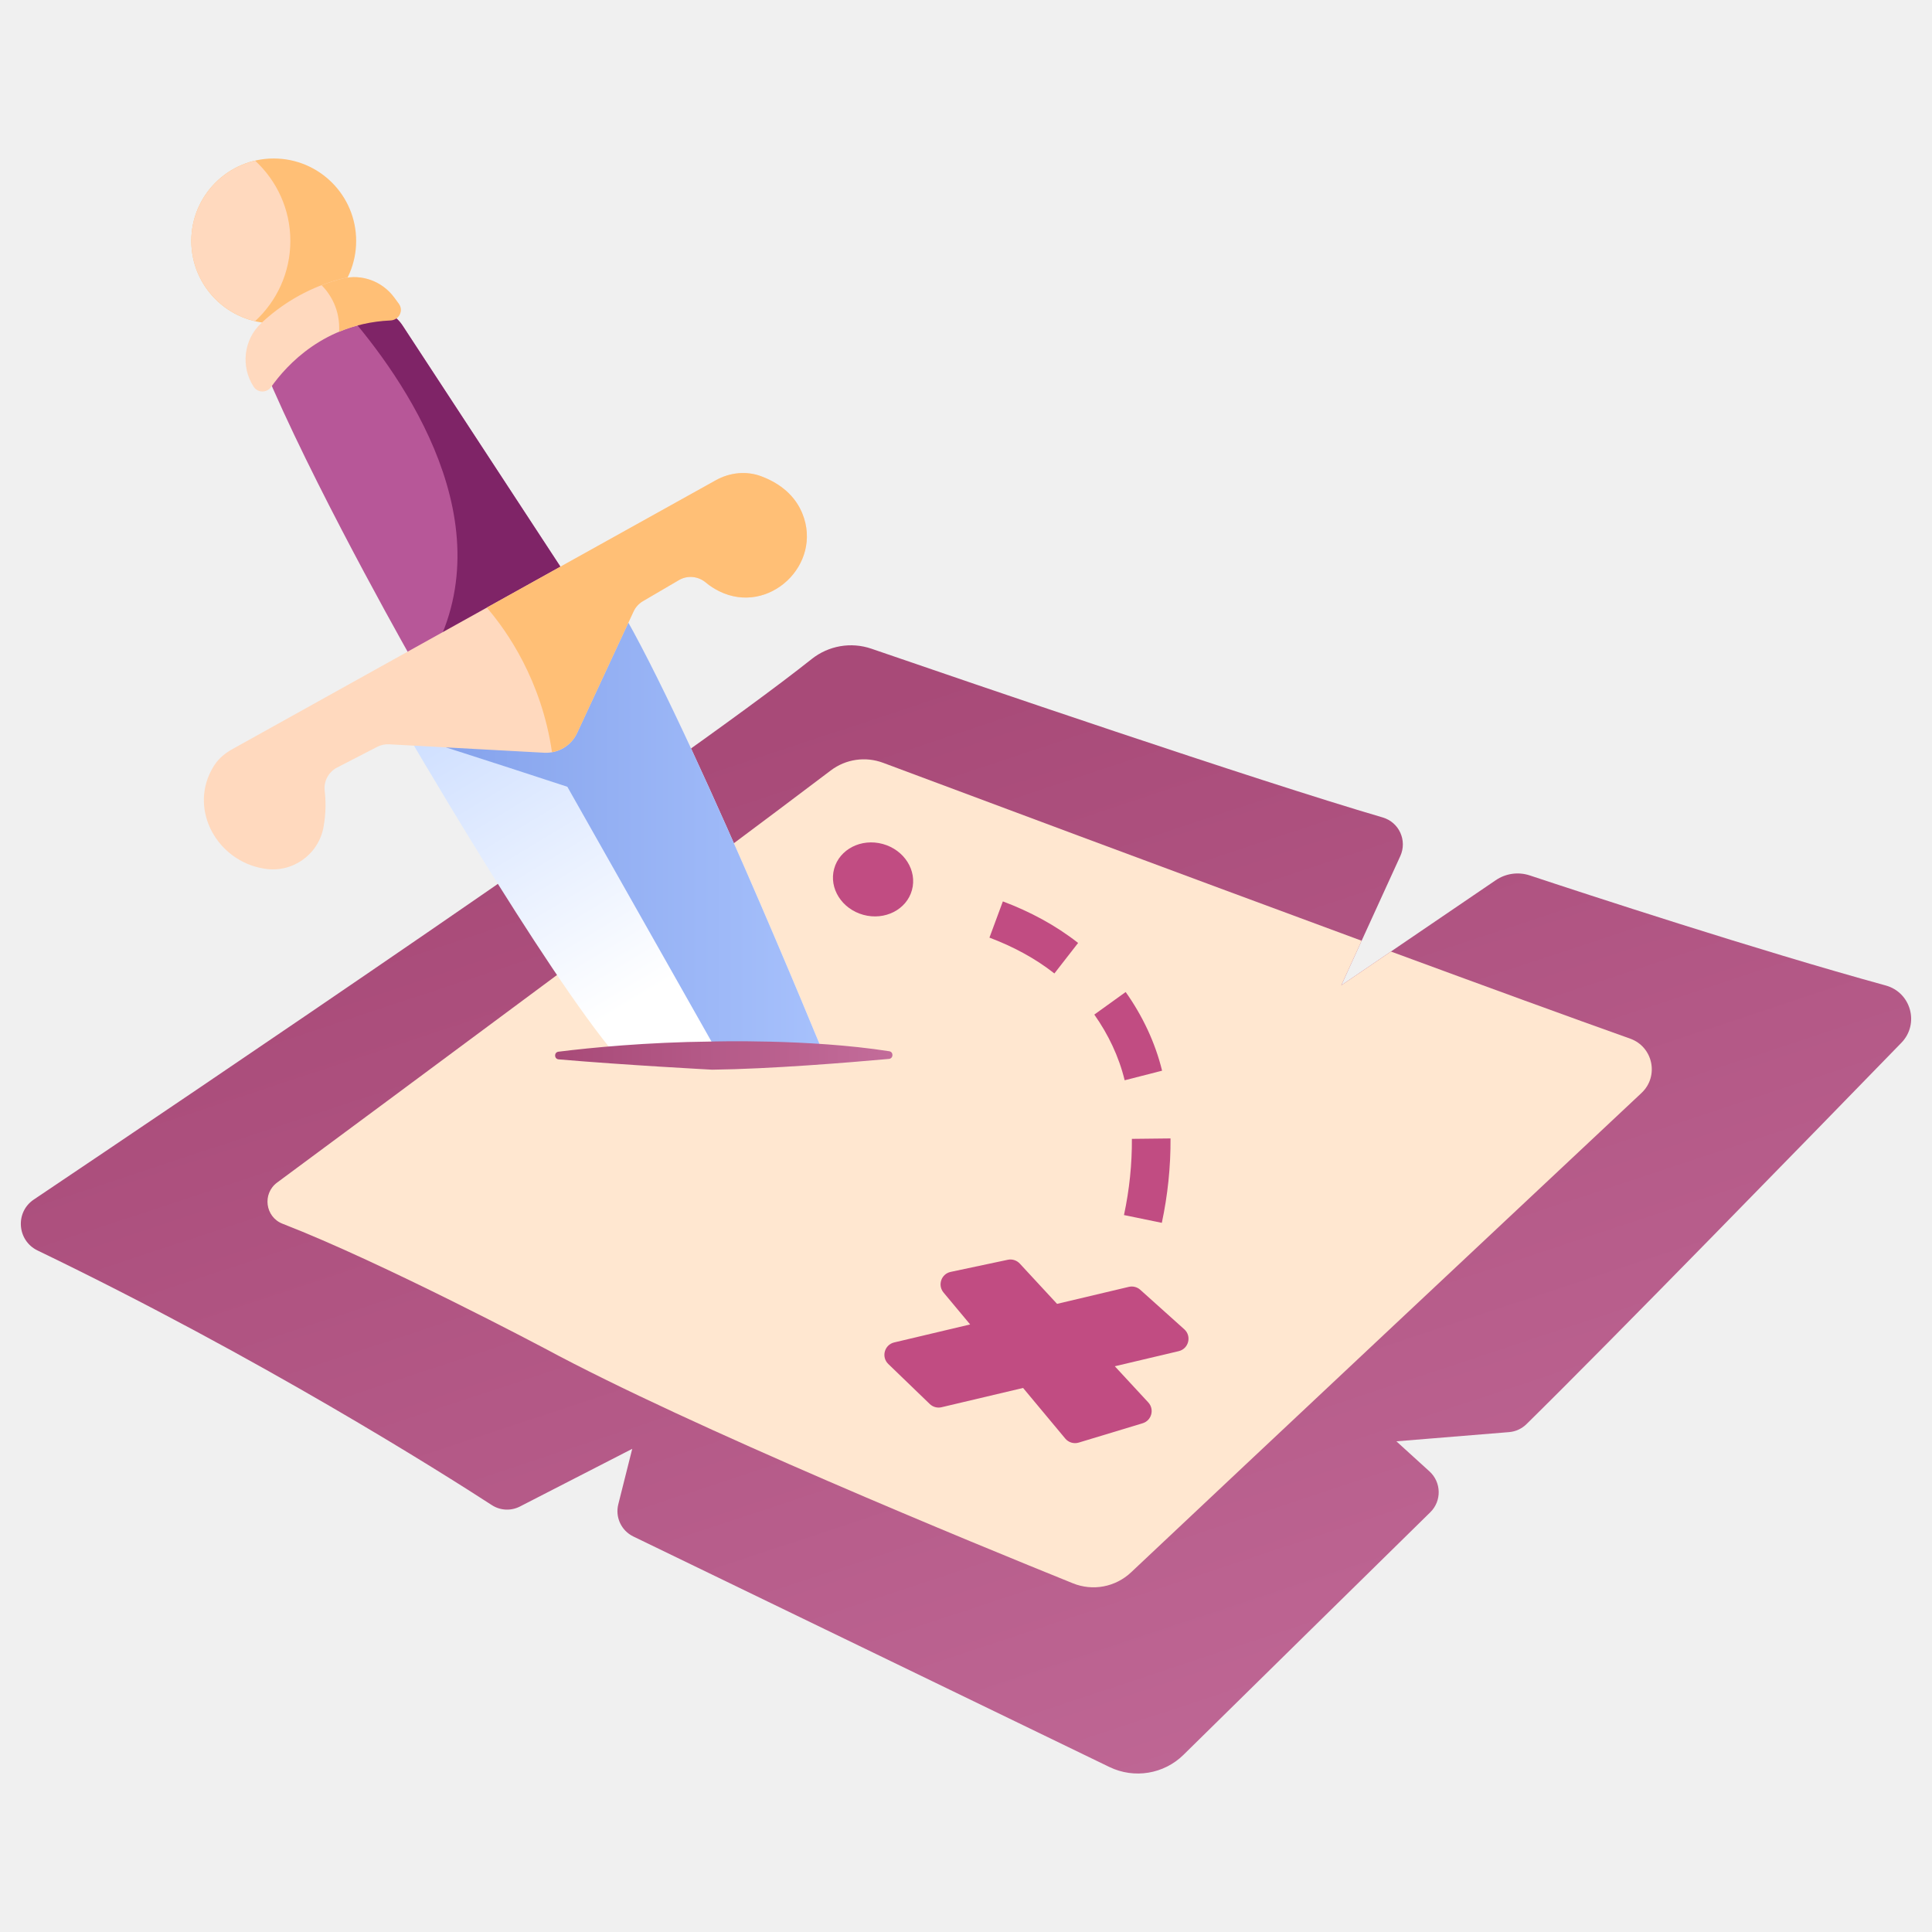
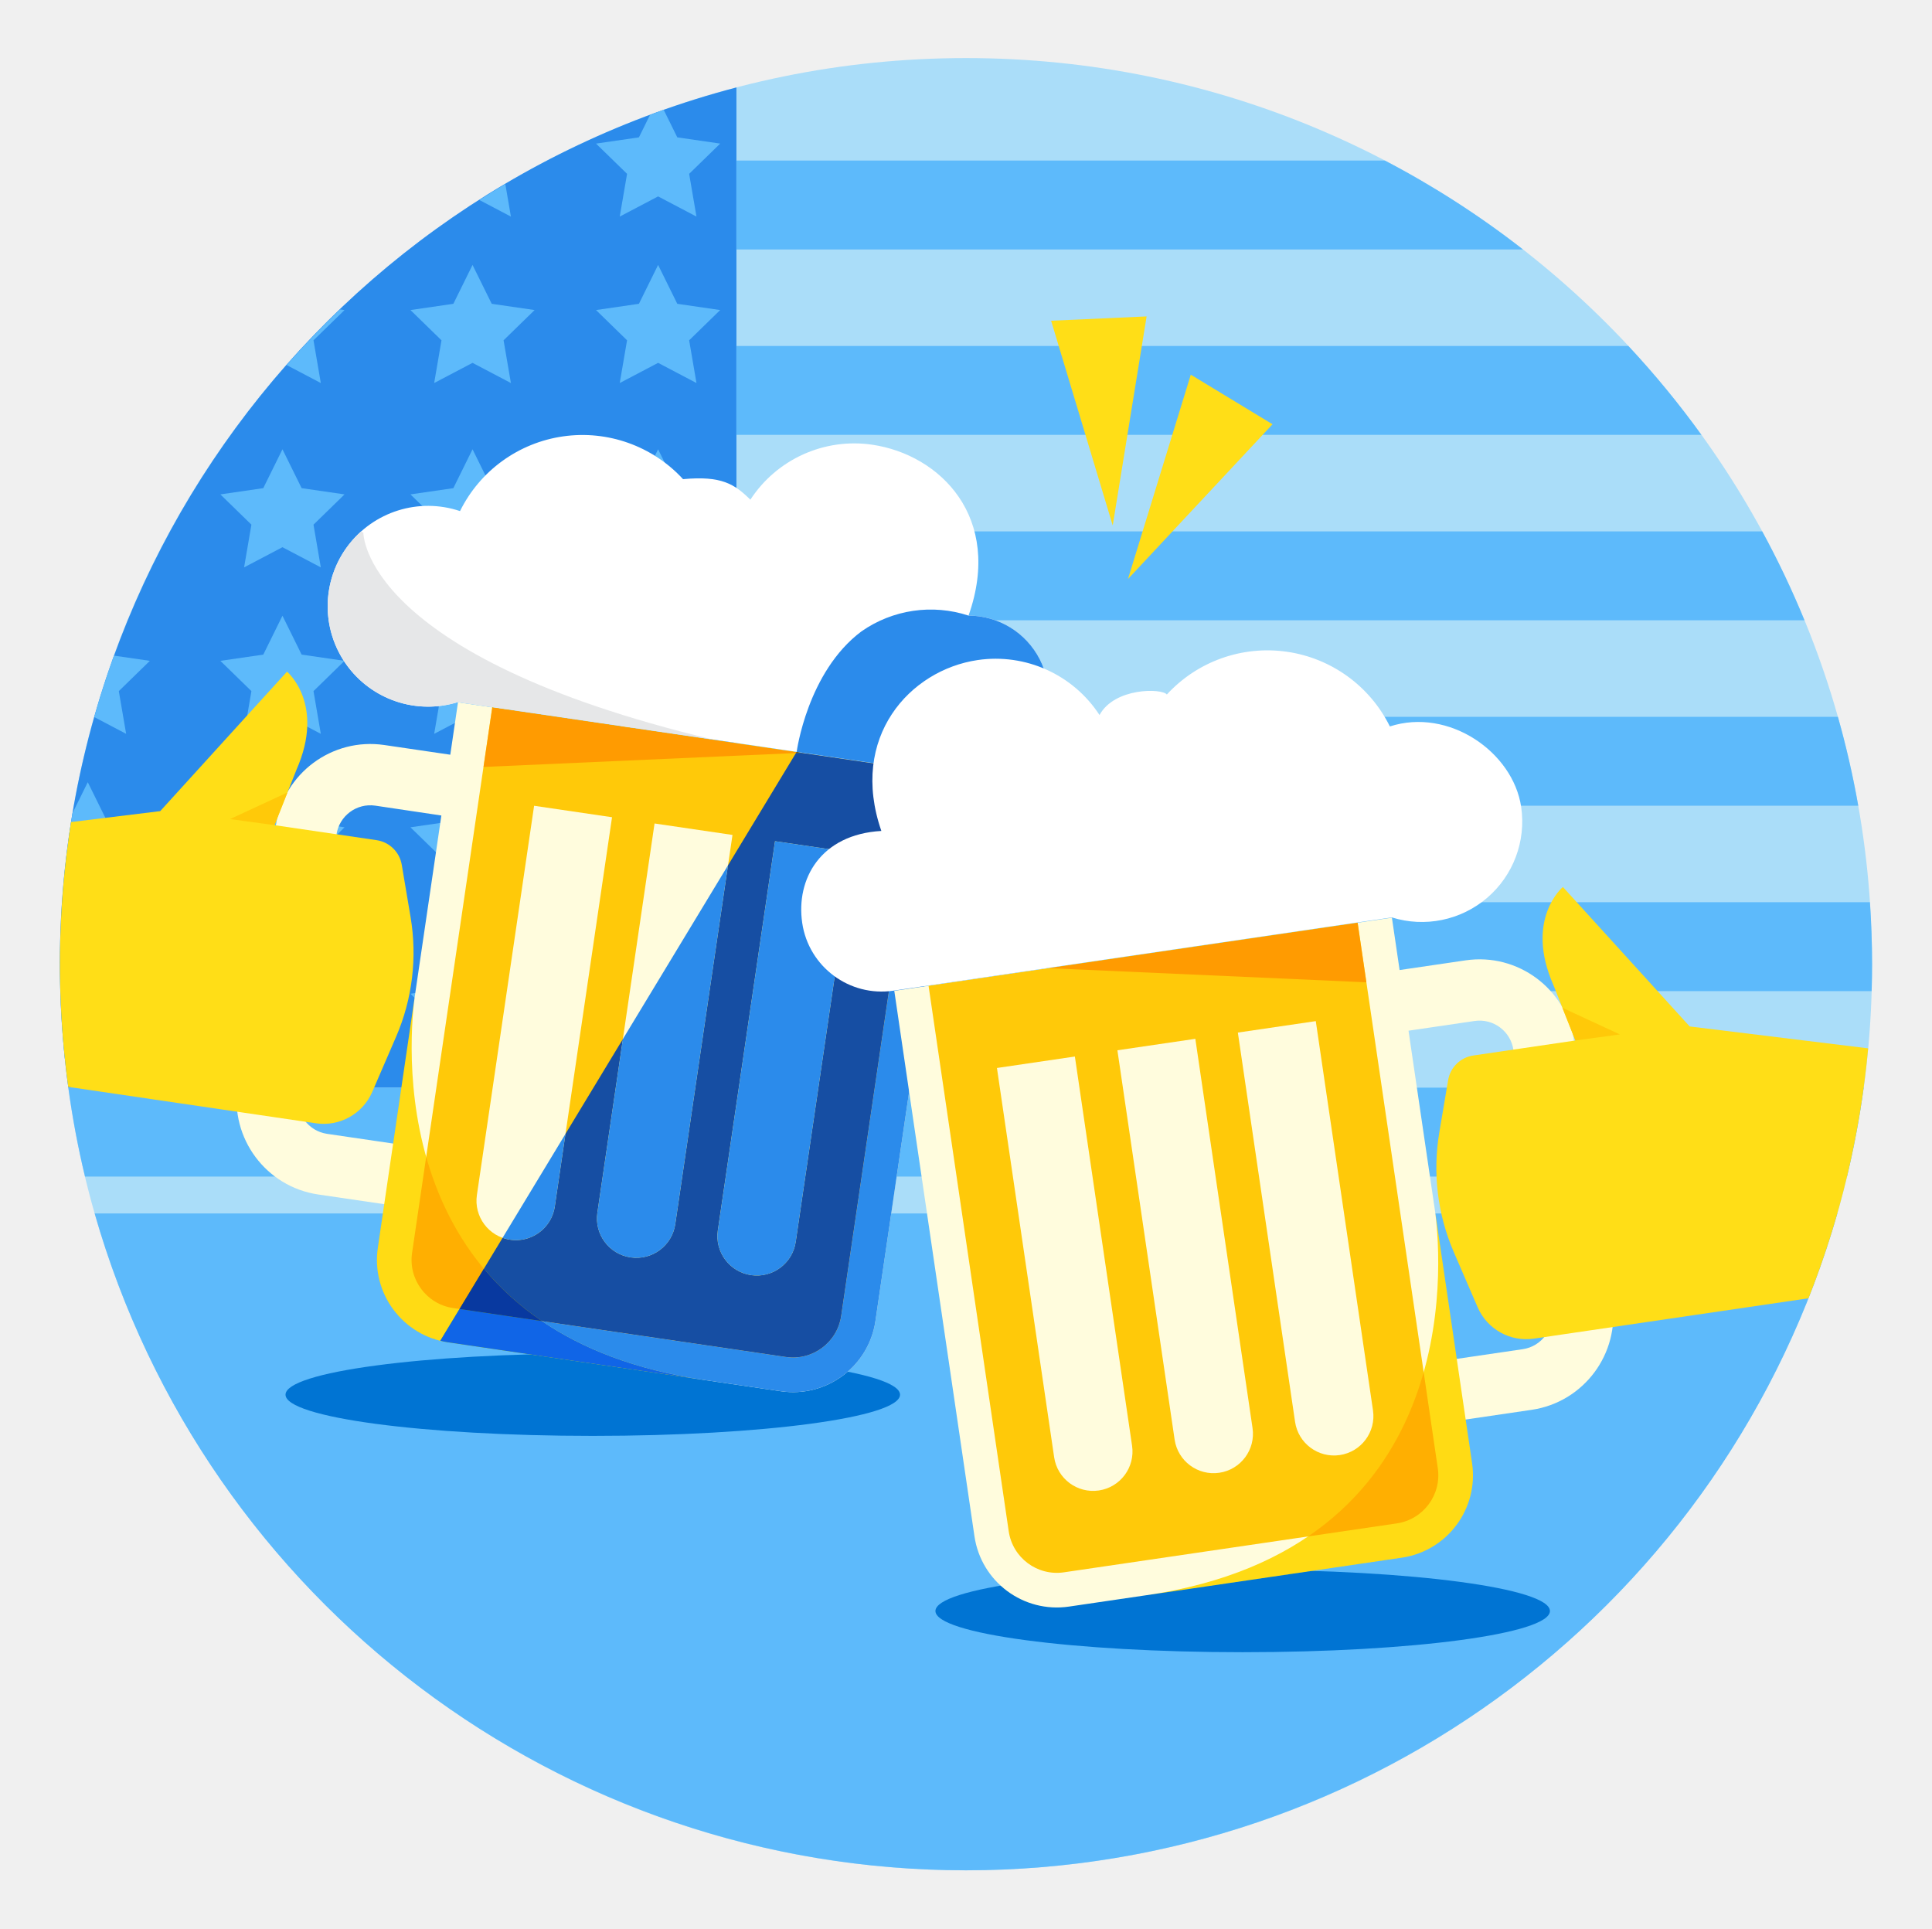
- <svg xmlns="http://www.w3.org/2000/svg" enable-background="new 0 0 512 512" height="512px" id="Adventure_x5F_Map" version="1.1" viewBox="0 0 512 512" width="512px" xml:space="preserve">
-   <circle cx="72.542" cy="63.845" fill="#FFBF76" r="21.845" />
-   <path d="M67.61,42.58c-9.686,2.238-16.914,10.899-16.914,21.265c0,10.366,7.228,19.026,16.913,21.265  c5.729-5.294,9.337-12.849,9.337-21.265S73.338,47.875,67.61,42.58z" fill="#FFD9BE" />
-   <linearGradient gradientUnits="userSpaceOnUse" id="SVGID_1_" x1="218.988" x2="332.901" y1="185.44" y2="529.001">
-     <stop offset="0.01" style="stop-color:#A84A78" />
-     <stop offset="1" style="stop-color:#C36C9A" />
-   </linearGradient>
-   <path d="M8.963,317.887C48.476,291.35,179.168,203.231,215.1,174.655c4.479-3.562,10.441-4.596,15.853-2.734  c25.923,8.92,101.317,34.708,135.479,44.713c4.355,1.276,6.545,6.113,4.659,10.242l-15.641,34.246l40.942-27.861  c2.646-1.801,5.971-2.272,9.009-1.265c14.693,4.872,60.127,19.768,94.329,29.163c6.722,1.846,9.011,10.193,4.152,15.191  c-23.237,23.902-77.256,79.354-99.357,101.067c-1.247,1.225-2.875,1.968-4.617,2.11l-29.851,2.438l8.77,7.972  c3.169,2.881,3.272,7.827,0.216,10.827c-13.654,13.409-48.672,47.802-65.389,64.268c-5.209,5.133-13.076,6.426-19.657,3.238  l-126.162-61.087c-3.18-1.54-4.842-5.1-3.981-8.526l3.693-14.7l-29.756,15.281c-2.376,1.22-5.203,1.087-7.444-0.366  c-13.158-8.533-61.13-38.897-120.383-67.474C4.525,328.773,3.95,321.254,8.963,317.887z" fill="url(#SVGID_1_)" />
-   <path d="M435.011,289.653c4.71-4.418,3.083-12.237-3.001-14.401c-15.798-5.621-38.645-13.965-63.401-23.084  l-13.158,8.954l5.396-11.815c-50.595-18.666-106.828-39.678-126.805-47.151c-4.681-1.751-9.903-0.994-13.885,2.027  c-30.374,23.037-117.562,87.625-146.712,109.202c-3.983,2.949-3.176,9.13,1.445,10.922c26.648,10.333,69.443,33.023,69.443,33.023  c38.745,20.909,114.45,51.946,139.998,62.263c5.277,2.131,11.272,0.998,15.414-2.906  C329.742,388.406,406.973,315.951,435.011,289.653z" fill="#FFE7D0" />
-   <path d="M313.844,352.27l-11.662-10.465c-0.823-0.738-1.956-1.027-3.033-0.772l-19.018,4.504l-9.876-10.673  c-0.809-0.873-2.016-1.256-3.179-1.01l-15.138,3.212c-2.488,0.527-3.521,3.511-1.893,5.464l7.053,8.462l-20.123,4.766  c-2.599,0.615-3.488,3.86-1.566,5.716l10.987,10.602c0.827,0.798,2.003,1.121,3.122,0.855l21.608-5.109l11.178,13.411  c0.868,1.042,2.274,1.462,3.572,1.069l16.928-5.122c2.387-0.723,3.193-3.694,1.499-5.525l-8.866-9.581l16.93-4.004  C315.019,357.441,315.873,354.09,313.844,352.27z" fill="#C14C82" />
-   <ellipse cx="231.374" cy="233.066" fill="#C14C82" rx="10.692" ry="9.737" transform="matrix(0.9645 0.2639 -0.2639 0.9645 69.714 -52.8006)" />
-   <path clip-rule="evenodd" d="M310.201,301.695l-10.238,0.115  c0.04,6.678-0.657,13.466-2.095,20.193l10.029,2.063C309.451,316.771,310.251,309.257,310.201,301.695z" fill="#C14C82" fill-rule="evenodd" />
-   <path clip-rule="evenodd" d="M298.315,262.896l-8.312,5.979  c3.688,5.231,6.505,11.084,8.043,17.41l9.919-2.54C306.146,276.293,302.773,269.186,298.315,262.896z" fill="#C14C82" fill-rule="evenodd" />
-   <path clip-rule="evenodd" d="M265.768,238.878l-3.554,9.602  c6.178,2.325,12.101,5.465,17.21,9.495l6.286-8.083C279.678,245.152,272.88,241.553,265.768,238.878z" fill="#C14C82" fill-rule="evenodd" />
-   <path d="M73.542,93.448c4.081-4.909,12.269-11.751,26.009-11.311c2.882,0.092,5.521,1.679,7.101,4.091l43.702,66.754  l-40.028,23.814c0,0-23.957-41.924-38.043-73.935C70.901,99.726,71.351,96.084,73.542,93.448z" fill="#B75798" />
-   <path d="M71.857,102.551c4.146-5.862,14.205-16.875,31.621-17.626c2.262-0.098,3.547-2.607,2.206-4.431l-1.205-1.639  c-3.149-4.283-8.559-6.316-13.717-5.03c-5.939,1.48-13.967,4.725-21.546,11.822c-4.655,4.358-5.476,11.472-2.003,16.821l0.013,0.021  C68.306,104.154,70.71,104.172,71.857,102.551z" fill="#FFD9BE" />
-   <path d="M113.882,174.682l36.472-21.698l-43.702-66.754c-1.58-2.413-4.219-3.999-7.101-4.091  c-2.83-0.091-5.368,0.186-7.739,0.633C106.99,100.186,134.428,139.13,113.882,174.682z" fill="#7F2467" />
-   <path d="M89.876,87.922c3.914-1.632,8.425-2.774,13.601-2.997c2.262-0.098,3.547-2.607,2.206-4.431l-1.205-1.639  c-3.149-4.283-8.559-6.316-13.717-5.03c-1.687,0.42-3.554,1.005-5.52,1.758C87.703,78.124,90.149,82.149,89.876,87.922z" fill="#FFBF76" />
-   <linearGradient gradientUnits="userSpaceOnUse" id="SVGID_2_" x1="183.475" x2="129.26" y1="256.293" y2="166.673">
-     <stop offset="0" style="stop-color:#FFFFFF" />
-     <stop offset="1" style="stop-color:#C7DAFF" />
-   </linearGradient>
-   <path d="M106.229,191.664c0,0,37.804,65.307,57.192,88.266h55.103c0,0-38.314-93.878-56.147-121.94  L106.229,191.664z" fill="url(#SVGID_2_)" />
-   <linearGradient gradientUnits="userSpaceOnUse" id="SVGID_3_" x1="106.228" x2="218.523" y1="218.959" y2="218.959">
-     <stop offset="0" style="stop-color:#819FEA" />
-     <stop offset="1" style="stop-color:#A7C1FC" />
-   </linearGradient>
-   <path d="M218.523,279.93c0,0-38.314-93.878-56.147-121.94l-56.147,33.674c0,0,0.684,1.179,1.885,3.231  c14.962,4.643,42.24,13.606,42.24,13.606l40.406,71.429H218.523z" fill="url(#SVGID_3_)" />
-   <path d="M61.608,198.513l128.116-71.255c3.678-2.046,8.089-2.519,12.027-1.035c3.902,1.47,8.382,4.226,10.667,9.368  c0,0,0.076,0.159,0.197,0.455c5.552,13.566-8.891,27.15-22.021,20.633c-1.241-0.616-2.434-1.364-3.508-2.274  c-2.021-1.711-4.872-2.014-7.157-0.676l-9.544,5.587c-1.087,0.636-1.954,1.589-2.485,2.732l-14.96,32.203  c-1.562,3.361-5.012,5.433-8.713,5.232l-41.098-2.235c-1.099-0.06-2.193,0.174-3.171,0.679l-10.602,5.468  c-2.282,1.177-3.611,3.625-3.308,6.174c0.29,2.436,0.392,5.809-0.325,9.673c-1.353,7.297-8.325,12.188-15.646,10.969  c-0.151-0.025-0.303-0.051-0.455-0.078c-11.988-2.141-19.315-15.157-13.641-25.931c0.282-0.536,0.593-1.063,0.936-1.578  C58.083,200.873,59.771,199.535,61.608,198.513z" fill="#FFD9BE" />
-   <path d="M152.939,194.25l14.961-32.203c0.531-1.143,1.397-2.096,2.485-2.732l9.544-5.586  c2.285-1.338,5.137-1.035,7.157,0.677c1.074,0.909,2.267,1.657,3.508,2.273c13.13,6.517,27.573-7.067,22.021-20.633  c-0.121-0.295-0.197-0.455-0.197-0.455c-2.285-5.142-6.766-7.898-10.667-9.368c-3.938-1.484-8.349-1.011-12.027,1.035  l-60.711,33.767c5.314,6.163,14.505,19.278,17.27,38.31C149.16,198.827,151.674,196.975,152.939,194.25z" fill="#FFBF76" />
-   <linearGradient gradientUnits="userSpaceOnUse" id="SVGID_4_" x1="147.108" x2="236.51" y1="279.709" y2="279.709">
-     <stop offset="0.01" style="stop-color:#A84A78" />
-     <stop offset="1" style="stop-color:#C36C9A" />
-   </linearGradient>
-   <path d="M148.047,280.744c-1.222-0.104-1.265-1.882-0.048-2.033c8.67-1.077,23.229-2.506,40.548-2.693  c0,0,25.725-0.773,47.108,2.572c1.186,0.186,1.117,1.924-0.078,2.032c-10.809,0.978-31.43,2.667-46.784,2.856  c-0.024,0-0.023,0.001-0.048,0C188.156,283.447,165.795,282.267,148.047,280.744z" fill="url(#SVGID_4_)" />
+ <svg xmlns="http://www.w3.org/2000/svg" viewBox="0 0 231.005 230.562">
+   <g style="isolation:isolate">
+     <g id="Independence_Day">
+       <circle cx="115.503" cy="115.281" r="108.338" style="fill:#aaddf9" />
+       <path d="M115.502,223.618a108.384,108.384,0,0,0,104.186-78.537H11.317A108.384,108.384,0,0,0,115.502,223.618Z" style="fill:#5dbafb" />
+       <path d="M88.052,19.195V10.456A108.41,108.41,0,0,0,8.17,130.042H88.052V19.195Z" style="fill:#2b8beb" />
+       <path d="M182.094,29.825A108.445,108.445,0,0,0,165.581,19.195H88.052v10.63Z" style="fill:#5dbafb" />
+       <path d="M203.435,51.994a108.872,108.872,0,0,0-8.738-10.629H88.052V51.994Z" style="fill:#5dbafb" />
+       <path d="M215.756,74.163a107.855,107.855,0,0,0-5.052-10.63H88.052v10.63Z" style="fill:#5dbafb" />
+       <path d="M222.186,96.333a107.614,107.614,0,0,0-2.434-10.629h-131.7V96.333Z" style="fill:#5dbafb" />
+       <path d="M223.788,118.502c.031-1.07.051-2.143.051-3.221,0-2.491-.092-4.96-.257-7.408H88.052v10.63Z" style="fill:#5dbafb" />
+       <path d="M10.165,140.672H220.84a107.848,107.848,0,0,0,1.994-10.629H8.17A107.878,107.878,0,0,0,10.165,140.672Z" style="fill:#5dbafb" />
+       <polygon points="36.066 118.07 33.773 113.422 31.479 118.07 26.349 118.815 30.061 122.433 29.185 127.542 33.773 125.13 38.36 127.542 37.484 122.433 41.196 118.815 36.066 118.07" style="fill:#5dbafb" />
+       <polygon points="58.794 118.07 56.5 113.422 54.206 118.07 49.077 118.815 52.788 122.433 51.912 127.542 56.5 125.13 61.088 127.542 60.211 122.433 63.923 118.815 58.794 118.07" style="fill:#5dbafb" />
+       <polygon points="80.982 118.07 78.688 113.422 76.394 118.07 71.265 118.815 74.976 122.433 74.1 127.542 78.688 125.13 83.276 127.542 82.4 122.433 86.111 118.815 80.982 118.07" style="fill:#5dbafb" />
+       <polygon points="36.066 98.168 33.773 93.52 31.479 98.168 26.349 98.914 30.061 102.532 29.185 107.64 33.773 105.228 38.36 107.64 37.484 102.532 41.196 98.914 36.066 98.168" style="fill:#5dbafb" />
+       <polygon points="58.794 98.168 56.5 93.52 54.206 98.168 49.077 98.914 52.788 102.532 51.912 107.64 56.5 105.228 61.088 107.64 60.211 102.532 63.923 98.914 58.794 98.168" style="fill:#5dbafb" />
+       <polygon points="80.982 98.168 78.688 93.52 76.394 98.168 71.265 98.914 74.976 102.532 74.1 107.64 78.688 105.228 83.276 107.64 82.4 102.532 86.111 98.914 80.982 98.168" style="fill:#5dbafb" />
+       <polygon points="36.066 78.267 33.773 73.619 31.479 78.267 26.349 79.012 30.061 82.63 29.185 87.739 33.773 85.327 38.36 87.739 37.484 82.63 41.196 79.012 36.066 78.267" style="fill:#5dbafb" />
+       <polygon points="58.794 78.267 56.5 73.619 54.206 78.267 49.077 79.012 52.788 82.63 51.912 87.739 56.5 85.327 61.088 87.739 60.211 82.63 63.923 79.012 58.794 78.267" style="fill:#5dbafb" />
+       <polygon points="80.982 78.267 78.688 73.619 76.394 78.267 71.265 79.012 74.976 82.63 74.1 87.739 78.688 85.327 83.276 87.739 82.4 82.63 86.111 79.012 80.982 78.267" style="fill:#5dbafb" />
+       <polygon points="36.066 58.365 33.773 53.717 31.479 58.365 26.349 59.111 30.061 62.729 29.185 67.837 33.773 65.425 38.36 67.837 37.484 62.729 41.196 59.111 36.066 58.365" style="fill:#5dbafb" />
+       <path d="M10.495,125.13l4.588,2.412-.876-5.109,3.712-3.618-5.129-.745-2.294-4.648L8.201,118.07l-.985.143q.114,4.22.54,8.357Z" style="fill:#5dbafb" />
+       <path d="M12.789,98.168l-2.294-4.648-1.821,3.69q-.794,4.727-1.166,9.588l2.987-1.57,4.588,2.412-.876-5.109,3.712-3.618Z" style="fill:#5dbafb" />
+       <path d="M15.082,87.739,14.206,82.63l3.712-3.618-4.291-.624q-1.309,3.614-2.359,7.345Z" style="fill:#5dbafb" />
+       <polygon points="58.794 58.365 56.5 53.717 54.206 58.365 49.077 59.111 52.788 62.729 51.912 67.837 56.5 65.425 61.088 67.837 60.211 62.729 63.923 59.111 58.794 58.365" style="fill:#5dbafb" />
+       <polygon points="80.982 58.365 78.688 53.717 76.394 58.365 71.265 59.111 74.976 62.729 74.1 67.837 78.688 65.425 83.276 67.837 82.4 62.729 86.111 59.111 80.982 58.365" style="fill:#5dbafb" />
+       <path d="M37.484,40.687,41.196,37.07l-.543-.079q-3.334,3.188-6.39,6.651L38.36,45.796Z" style="fill:#5dbafb" />
+       <polygon points="58.794 36.324 56.5 31.676 54.206 36.324 49.077 37.07 52.788 40.687 51.912 45.796 56.5 43.384 61.088 45.796 60.211 40.687 63.923 37.07 58.794 36.324" style="fill:#5dbafb" />
+       <polygon points="80.982 36.324 78.688 31.676 76.394 36.324 71.265 37.07 74.976 40.687 74.1 45.796 78.688 43.384 83.276 45.796 82.4 40.687 86.111 37.07 80.982 36.324" style="fill:#5dbafb" />
+       <path d="M60.419,21.996q-1.571.93-3.105,1.915l3.774,1.984Z" style="fill:#5dbafb" />
+       <path d="M76.394,16.423l-5.129.745,3.712,3.618L74.1,25.895l4.588-2.412,4.588,2.412L82.4,20.786l3.712-3.618-5.129-.745-1.627-3.295c-.551.195-1.092.413-1.639.616Z" style="fill:#5dbafb" />
+       <ellipse cx="70.877" cy="166.752" rx="36.737" ry="4.925" style="fill:#0074d3" />
+       <ellipse cx="148.585" cy="192.616" rx="36.737" ry="4.925" style="fill:#0074d3" />
+       <polygon points="134.869 69.231 142.38 44.797 152.153 50.727 134.869 69.231" style="fill:#ffde17" />
+       <polygon points="133.046 62.825 125.68 38.348 137.099 37.831 133.046 62.825" style="fill:#ffde17" />
+       <path d="M54.76,83.972,53.84,90.237l0-.002-7.902-1.161a11.429,11.429,0,0,0-12.955,9.635l-4.578,31.15a11.429,11.429,0,0,0,9.635,12.955l7.902,1.161,1.066-7.25-7.902-1.161a4.093,4.093,0,0,1-3.45-4.639l4.578-31.15a4.093,4.093,0,0,1,4.639-3.45l7.9,1.178-7.597,51.689A9.959,9.959,0,0,0,53.58,160.492l39.793,5.849a9.959,9.959,0,0,0,11.301-8.405L114.26,92.717Z" style="fill:#fffcdd" />
+       <path d="M43.426,97.904h65.92a5.817,5.817,0,0,1,5.817,5.817v40.221a5.817,5.817,0,0,1-5.817,5.817h-65.92a0,0,0,0,1,0,0V97.904A0,0,0,0,1,43.426,97.904Z" style="fill:#ffc909" transform="translate(213.3395 63.3863) rotate(98.3612)" />
+       <path d="M60.048,96.75H69.467a0,0,0,0,1,0,0v47.04a4.709,4.709,0,0,1-4.709,4.709h0a4.709,4.709,0,0,1-4.709-4.709V96.75A0,0,0,0,1,60.048,96.75Z" style="fill:#fffcdd" transform="translate(18.5195 -8.1132) rotate(8.3612)" />
+       <path d="M74.451,98.867H83.87a0,0,0,0,1,0,0v47.04A4.709,4.709,0,0,1,79.16,150.616h0a4.709,4.709,0,0,1-4.709-4.709v-47.04A0,0,0,0,1,74.451,98.867Z" style="fill:#fffcdd" transform="translate(18.9804 -10.1851) rotate(8.3612)" />
+       <path d="M88.854,100.984h9.418a0,0,0,0,1,0,0v47.04a4.709,4.709,0,0,1-4.709,4.709h0a4.709,4.709,0,0,1-4.709-4.709v-47.04A0,0,0,0,1,88.854,100.984Z" style="fill:#fffcdd" transform="translate(19.4413 -12.2569) rotate(8.3612)" />
+       <path d="M49.579,119.222l-4.404,29.969A9.959,9.959,0,0,0,53.58,160.492l30.547,4.49C46.335,159.427,48.751,125.732,49.579,119.222Z" style="fill:#ffde17;mix-blend-mode:multiply" />
+       <polygon points="95.822 90.007 57.811 91.699 58.859 84.574 95.822 90.007" style="fill:#ffc517;mix-blend-mode:multiply" />
+       <path d="M117.165,73.703a9.672,9.672,0,0,0-1.359-.101c4.15-11.749-3.408-19.24-11.51-20.431a14.826,14.826,0,0,0-14.576,6.572c-1.909-1.88-3.461-2.878-8.05-2.454A16.332,16.332,0,0,0,55.003,61.107,12.002,12.002,0,1,0,54.766,83.94l59.607,8.761a9.601,9.601,0,1,0,2.792-18.998Z" style="fill:#fff" />
+       <path d="M44.51,130.549l2.851-6.595a25.393,25.393,0,0,0,1.732-14.297l-1.055-6.258a3.582,3.582,0,0,0-3.011-2.948L32.821,98.657l2.623-6.615c3.48-7.889-1.127-11.739-1.127-11.739l-15.16,16.676L8.496,98.287A109.076,109.076,0,0,0,8.157,129.95l29.616,4.353A6.335,6.335,0,0,0,44.51,130.549Z" style="fill:#ffde17" />
+       <polygon points="34.37 94.748 27.499 97.931 32.821 98.657 34.37 94.748" style="fill:#ffc909" />
+       <path d="M104.674,157.935,114.26,92.717l-4.098-.602-9.585,65.219a5.824,5.824,0,0,1-6.601,4.909l-29.19-4.29c4.841,3.29,11.141,5.824,19.341,7.029l9.246,1.359A9.959,9.959,0,0,0,104.674,157.935Z" style="fill:#2b8beb" />
+       <path d="M64.785,157.952l29.19,4.29a5.824,5.824,0,0,0,6.601-4.909l9.585-65.219h0L95.238,89.921h0l.584.086-.653.029-8.12,13.417-6.307,42.913a4.709,4.709,0,1,1-9.318-1.37L74.476,124.23l-6.86,11.336L66.339,144.25a4.703,4.703,0,0,1-6.246,3.748l-2.237,3.696A33.385,33.385,0,0,0,64.785,157.952Zm21.041-10.838,6.84-46.54,9.318,1.37-6.84,46.54a4.709,4.709,0,0,1-9.318-1.37Z" style="fill:#164ea3" />
+       <path d="M66.339,144.25l1.276-8.683-7.522,12.431a4.703,4.703,0,0,0,6.246-3.748Z" style="fill:#2b8beb" />
+       <path d="M75.398,150.341a4.709,4.709,0,0,0,5.344-3.974l6.307-42.913L74.476,124.23l-3.052,20.767A4.709,4.709,0,0,0,75.398,150.341Z" style="fill:#2b8beb" />
+       <path d="M89.801,152.458a4.709,4.709,0,0,0,5.344-3.974l6.84-46.54-9.318-1.37-6.84,46.54A4.709,4.709,0,0,0,89.801,152.458Z" style="fill:#2b8beb" />
+       <path d="M54.944,156.506l-2.3,3.8c.306.075.617.139.935.186l30.547,4.49c-8.2-1.205-14.5-3.739-19.341-7.029Z" style="fill:#2b8beb" />
+       <path d="M54.944,156.506l-2.3,3.8c.306.075.617.139.935.186l30.547,4.49c-8.2-1.205-14.5-3.739-19.341-7.029Z" style="fill:#5dbafb;mix-blend-mode:multiply" />
+       <path d="M57.856,151.693l-2.912,4.812,9.841,1.446A33.385,33.385,0,0,1,57.856,151.693Z" style="fill:#164ea3" />
+       <path d="M57.856,151.693l-2.912,4.812,9.841,1.446A33.385,33.385,0,0,1,57.856,151.693Z" style="fill:#5dbafb;mix-blend-mode:multiply" />
+       <polygon points="95.238 89.921 95.169 90.036 95.822 90.007 95.238 89.921" style="fill:#164ea3" />
+       <polygon points="95.238 89.921 95.169 90.036 95.822 90.007 95.238 89.921" style="fill:#ffc517;mix-blend-mode:multiply" />
+       <path d="M114.373,92.701a9.601,9.601,0,1,0,1.433-19.099A14.47,14.47,0,0,0,103,75.49c-6.473,4.841-7.744,14.401-7.744,14.401h0Z" style="fill:#2b8beb" />
+       <path d="M192.783,155.605l-4.578-31.15A11.429,11.429,0,0,0,175.25,114.82l-7.903,1.161-.92-6.263-59.499,8.745,9.586,65.219a9.959,9.959,0,0,0,11.301,8.405l39.793-5.848a9.959,9.959,0,0,0,8.405-11.301l-7.6-51.709.001.003,7.902-1.161a4.093,4.093,0,0,1,4.639,3.45l4.578,31.15a4.093,4.093,0,0,1-3.45,4.639l-7.902,1.161,1.066,7.25,7.902-1.161A11.429,11.429,0,0,0,192.783,155.605Z" style="fill:#fffcdd" />
+       <path d="M106.025,123.651h65.92a5.817,5.817,0,0,1,5.817,5.817v40.221a5.817,5.817,0,0,1-5.817,5.817h-65.92a0,0,0,0,1,0,0V123.651a0,0,0,0,1,0,0Z" style="fill:#ffc909" transform="translate(269.2476 -12.5572) rotate(81.6388)" />
+       <path d="M156.429,122.497h0a4.709,4.709,0,0,1,4.709,4.709v47.04a0,0,0,0,1,0,0H151.72a0,0,0,0,1,0,0v-47.04a4.709,4.709,0,0,1,4.709-4.709Z" style="fill:#fffcdd" transform="translate(332.7706 272.4193) rotate(171.6388)" />
+       <path d="M142.026,124.614h0a4.709,4.709,0,0,1,4.709,4.709v47.04a0,0,0,0,1,0,0h-9.418a0,0,0,0,1,0,0v-47.04a4.709,4.709,0,0,1,4.709-4.709Z" style="fill:#fffcdd" transform="translate(304.4263 278.7247) rotate(171.6388)" />
+       <path d="M127.624,126.731h0a4.709,4.709,0,0,1,4.709,4.709v47.04a0,0,0,0,1,0,0h-9.418a0,0,0,0,1,0,0V131.44A4.709,4.709,0,0,1,127.624,126.731Z" style="fill:#fffcdd" transform="translate(276.0819 285.0302) rotate(171.6388)" />
+       <polygon points="171.447 143.876 171.447 143.875 171.447 143.876 171.447 143.876" style="fill:#ffde17;mix-blend-mode:multiply" />
+       <path d="M176.012,174.937l-4.405-29.969c.829,6.511,3.244,40.206-34.548,45.76l30.548-4.49A9.959,9.959,0,0,0,176.012,174.937Z" style="fill:#ffde17;mix-blend-mode:multiply" />
+       <polygon points="125.365 115.754 163.376 117.446 162.328 110.321 125.365 115.754" style="fill:#ffc517;mix-blend-mode:multiply" />
+       <path d="M105.381,99.349c-3.882-11.212,3.408-19.24,11.51-20.431a14.826,14.826,0,0,1,14.577,6.572c1.789-3.296,7.447-3.213,8.05-2.454a16.332,16.332,0,0,1,26.666,3.818c7.061-2.279,14.736,3.072,15.7,9.631a12.008,12.008,0,0,1-15.463,13.203l-59.607,8.761a9.601,9.601,0,0,1-10.895-8.103C95.147,105.099,98.119,99.762,105.381,99.349Z" style="fill:#fff" />
+       <path d="M43.45,63.692l-.27-.155A12.004,12.004,0,0,0,54.766,83.94L85.21,88.415C43.201,78.38,43.45,63.692,43.45,63.692Z" style="fill:#e6e7e8" />
+       <path d="M202.03,122.725l-15.16-16.676s-4.607,3.85-1.127,11.739l2.623,6.615L176.16,126.198a3.581,3.581,0,0,0-3.011,2.948l-1.055,6.258A25.392,25.392,0,0,0,173.826,149.7l2.851,6.595a6.336,6.336,0,0,0,6.737,3.754l32.822-4.824a107.707,107.707,0,0,0,7.135-29.882Z" style="fill:#ffde17" />
+       <polygon points="186.817 120.495 193.688 123.678 188.366 124.403 186.817 120.495" style="fill:#ffc909" />
+     </g>
+   </g>
</svg>
